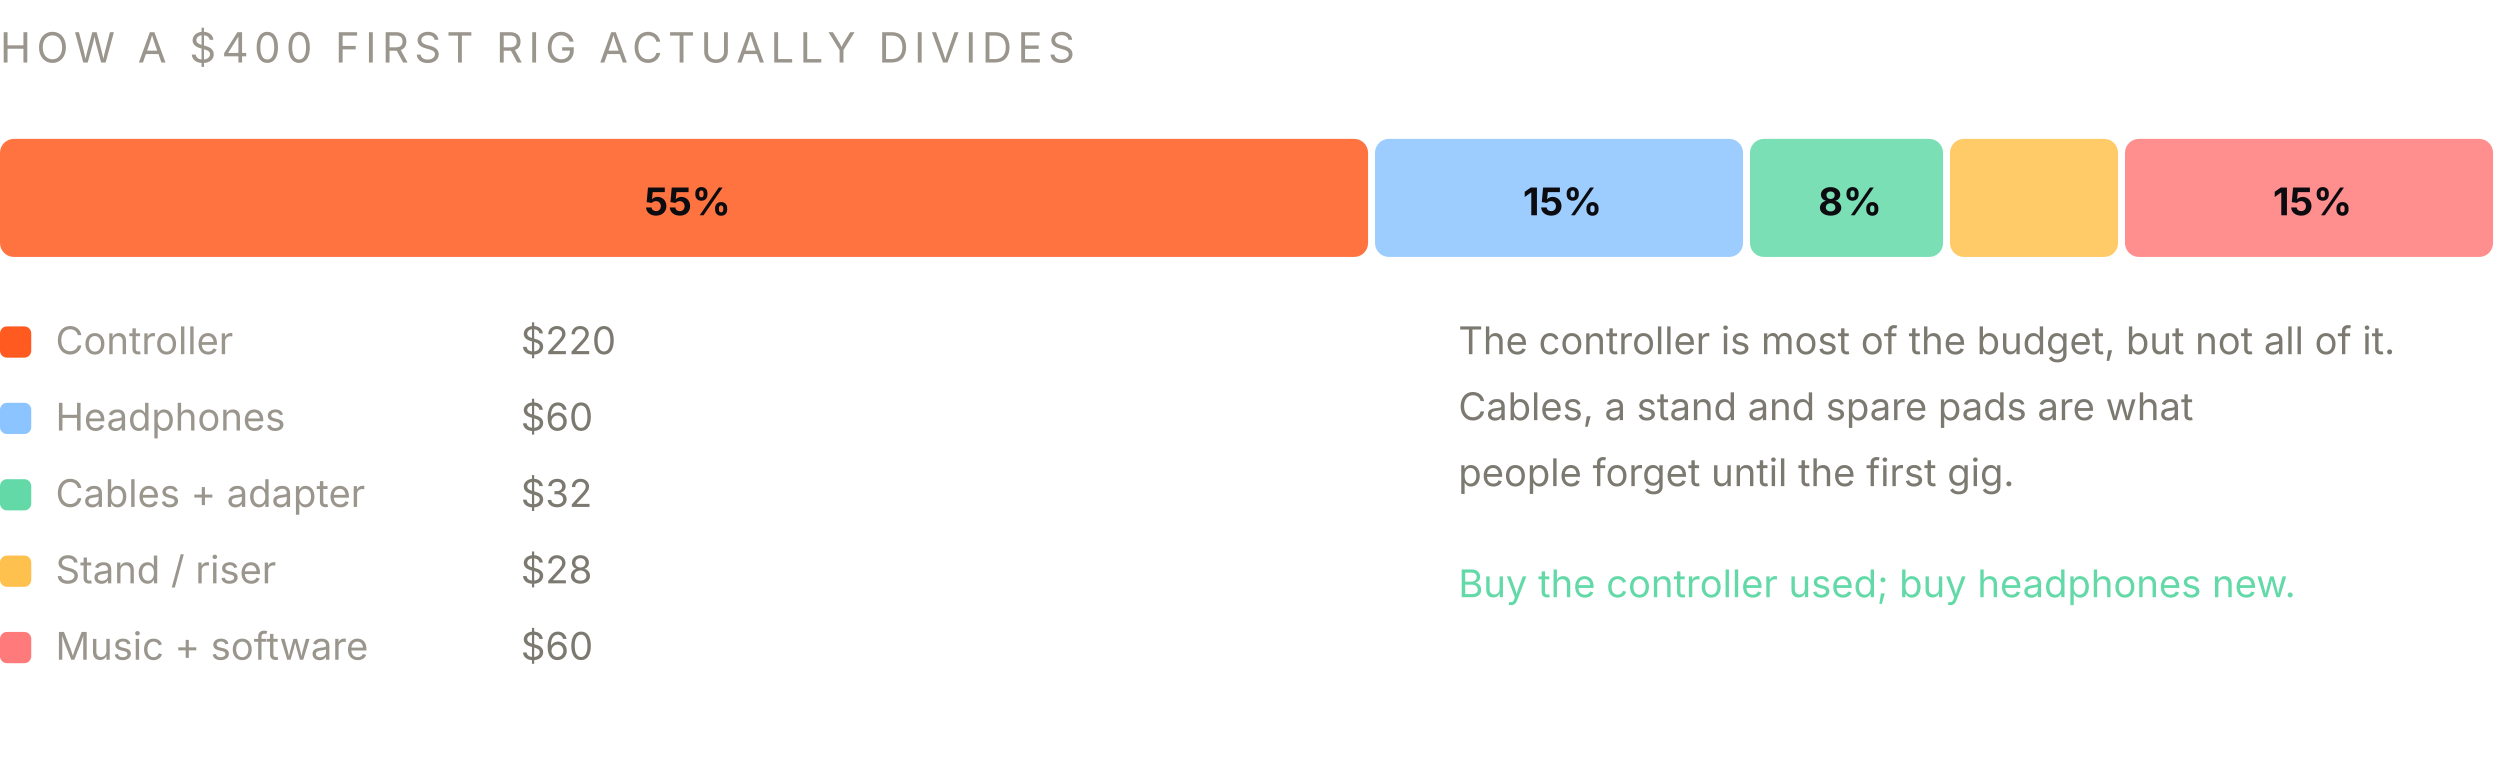
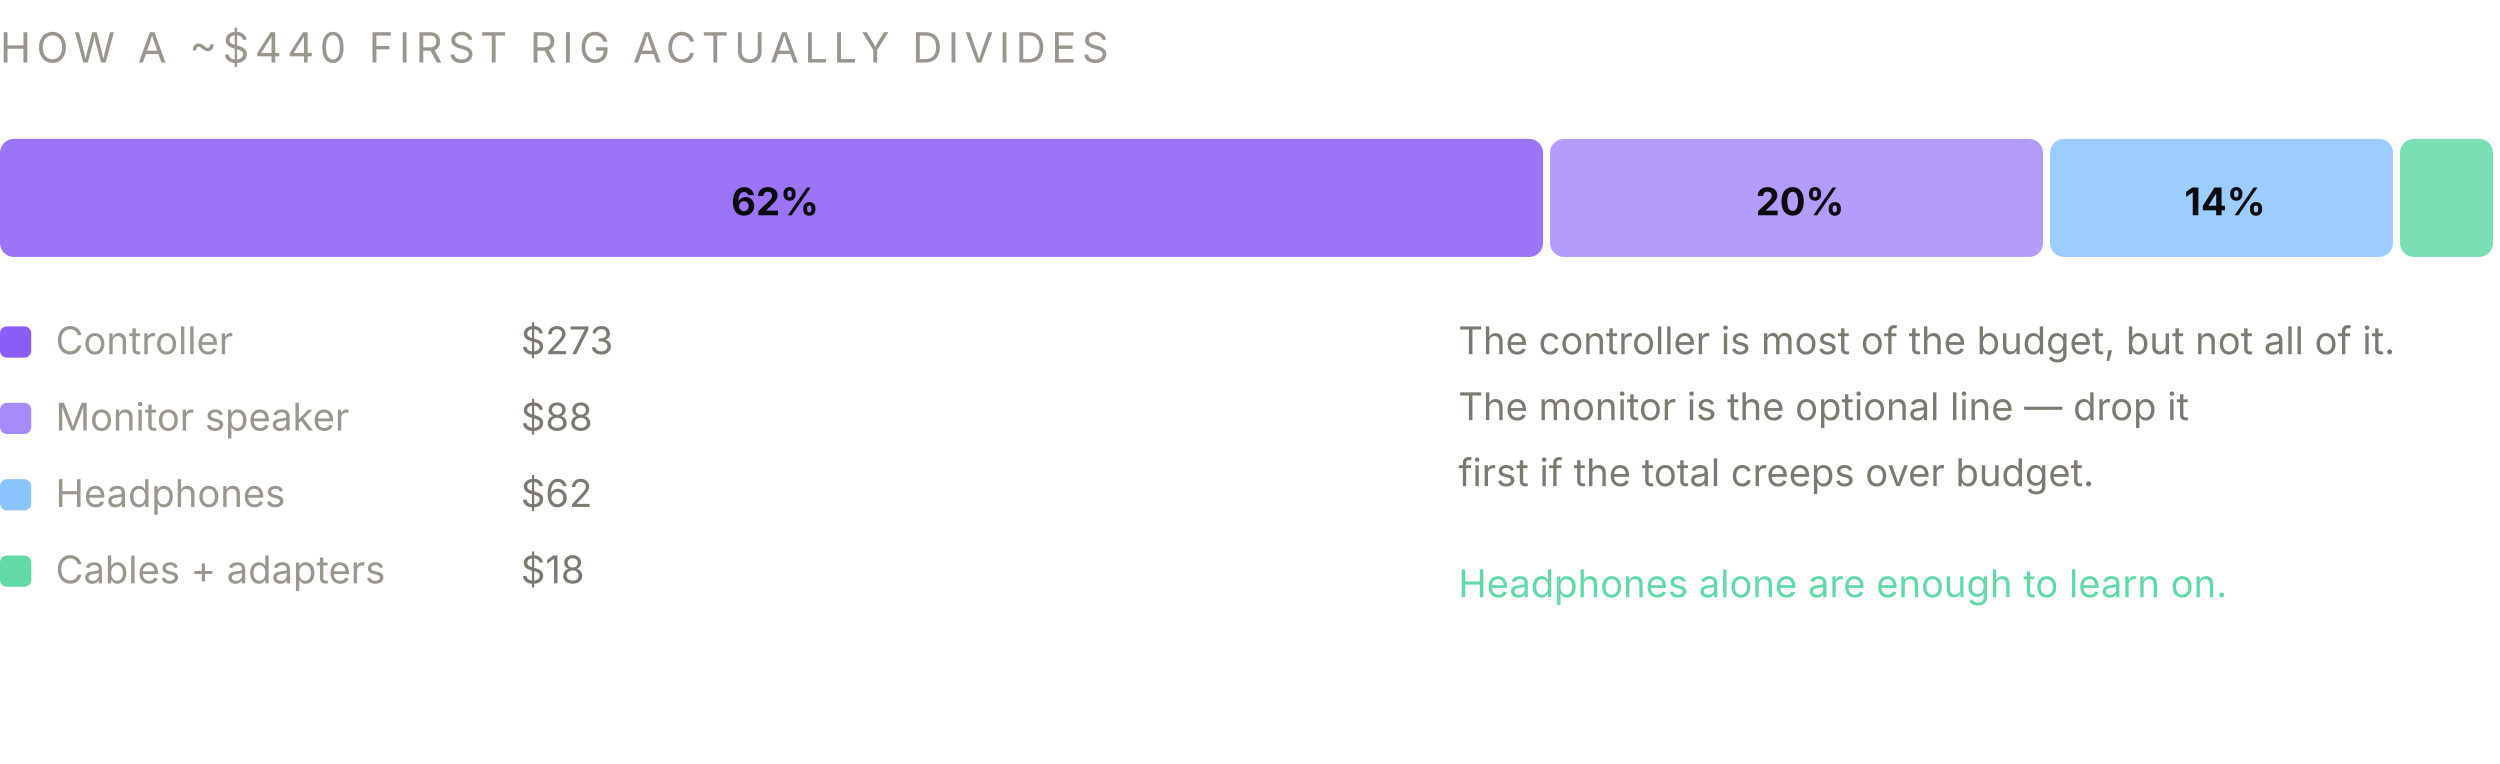
- <svg xmlns="http://www.w3.org/2000/svg" viewBox="0 0 720 220" width="720" height="220" role="img" aria-label="Diagram: budget split for a 400 dollar first DJ rig">
-   <text x="0" y="18" fill="#9a968d" font-size="12" letter-spacing="1.6" font-family="Inter, system-ui, sans-serif">HOW A $400 FIRST RIG ACTUALLY DIVIDES</text>
-   <rect x="0.0" y="40" width="394.0" height="34" rx="4" fill="#ff5a1f" opacity=".85" />
-   <text x="198.0" y="62" text-anchor="middle" fill="#0b0b10" font-size="11" font-weight="700" font-family="Inter, system-ui, sans-serif">55%</text>
-   <rect x="396.0" y="40" width="106.0" height="34" rx="4" fill="#8cc4ff" opacity=".85" />
-   <text x="450.0" y="62" text-anchor="middle" fill="#0b0b10" font-size="11" font-weight="700" font-family="Inter, system-ui, sans-serif">15%</text>
-   <rect x="504.0" y="40" width="55.6" height="34" rx="4" fill="#63d9a8" opacity=".85" />
-   <text x="532.8" y="62" text-anchor="middle" fill="#0b0b10" font-size="11" font-weight="700" font-family="Inter, system-ui, sans-serif">8%</text>
-   <rect x="561.6" y="40" width="48.4" height="34" rx="4" fill="#ffc14d" opacity=".85" />
-   <rect x="612.0" y="40" width="106.0" height="34" rx="4" fill="#ff7a7a" opacity=".85" />
-   <text x="666.0" y="62" text-anchor="middle" fill="#0b0b10" font-size="11" font-weight="700" font-family="Inter, system-ui, sans-serif">15%</text>
-   <rect x="0" y="94" width="9" height="9" rx="2" fill="#ff5a1f" />
+ <svg xmlns="http://www.w3.org/2000/svg" viewBox="0 0 720 220" width="720" height="220" role="img" aria-label="Diagram: budget split for a roughly 440 dollar first DJ rig">
+   <text x="0" y="18" fill="#9a968d" font-size="12" letter-spacing="1.6" font-family="Inter, system-ui, sans-serif">HOW A ~$440 FIRST RIG ACTUALLY DIVIDES</text>
+   <rect x="0.0" y="40" width="444.4" height="34" rx="4" fill="#8b5cf6" opacity=".85" />
+   <text x="223.2" y="62" text-anchor="middle" fill="#0b0b10" font-size="11" font-weight="700" font-family="Inter, system-ui, sans-serif">62%</text>
+   <rect x="446.4" y="40" width="142.0" height="34" rx="4" fill="#a78bfa" opacity=".85" />
+   <text x="518.4" y="62" text-anchor="middle" fill="#0b0b10" font-size="11" font-weight="700" font-family="Inter, system-ui, sans-serif">20%</text>
+   <rect x="590.4" y="40" width="98.8" height="34" rx="4" fill="#8cc4ff" opacity=".85" />
+   <text x="640.8" y="62" text-anchor="middle" fill="#0b0b10" font-size="11" font-weight="700" font-family="Inter, system-ui, sans-serif">14%</text>
+   <rect x="691.2" y="40" width="26.8" height="34" rx="4" fill="#63d9a8" opacity=".85" />
+   <rect x="0" y="94" width="9" height="9" rx="2" fill="#8b5cf6" />
  <text x="16" y="102" fill="#9a968d" font-size="11" font-family="Inter, system-ui, sans-serif">Controller</text>
-   <text x="150" y="102" fill="#7c7970" font-size="11" font-family="Inter, system-ui, sans-serif">$220</text>
-   <rect x="0" y="116" width="9" height="9" rx="2" fill="#8cc4ff" />
-   <text x="16" y="124" fill="#9a968d" font-size="11" font-family="Inter, system-ui, sans-serif">Headphones</text>
-   <text x="150" y="124" fill="#7c7970" font-size="11" font-family="Inter, system-ui, sans-serif">$60</text>
-   <rect x="0" y="138" width="9" height="9" rx="2" fill="#63d9a8" />
-   <text x="16" y="146" fill="#9a968d" font-size="11" font-family="Inter, system-ui, sans-serif">Cables + adapter</text>
-   <text x="150" y="146" fill="#7c7970" font-size="11" font-family="Inter, system-ui, sans-serif">$32</text>
-   <rect x="0" y="160" width="9" height="9" rx="2" fill="#ffc14d" />
-   <text x="16" y="168" fill="#9a968d" font-size="11" font-family="Inter, system-ui, sans-serif">Stand / riser</text>
-   <text x="150" y="168" fill="#7c7970" font-size="11" font-family="Inter, system-ui, sans-serif">$28</text>
-   <rect x="0" y="182" width="9" height="9" rx="2" fill="#ff7a7a" />
-   <text x="16" y="190" fill="#9a968d" font-size="11" font-family="Inter, system-ui, sans-serif">Music + software</text>
-   <text x="150" y="190" fill="#7c7970" font-size="11" font-family="Inter, system-ui, sans-serif">$60</text>
+   <text x="150" y="102" fill="#7c7970" font-size="11" font-family="Inter, system-ui, sans-serif">$273</text>
+   <rect x="0" y="116" width="9" height="9" rx="2" fill="#a78bfa" />
+   <text x="16" y="124" fill="#9a968d" font-size="11" font-family="Inter, system-ui, sans-serif">Monitor speaker</text>
+   <text x="150" y="124" fill="#7c7970" font-size="11" font-family="Inter, system-ui, sans-serif">$88</text>
+   <rect x="0" y="138" width="9" height="9" rx="2" fill="#8cc4ff" />
+   <text x="16" y="146" fill="#9a968d" font-size="11" font-family="Inter, system-ui, sans-serif">Headphones</text>
+   <text x="150" y="146" fill="#7c7970" font-size="11" font-family="Inter, system-ui, sans-serif">$62</text>
+   <rect x="0" y="160" width="9" height="9" rx="2" fill="#63d9a8" />
+   <text x="16" y="168" fill="#9a968d" font-size="11" font-family="Inter, system-ui, sans-serif">Cables + adapters</text>
+   <text x="150" y="168" fill="#7c7970" font-size="11" font-family="Inter, system-ui, sans-serif">$18</text>
  <text x="420" y="102" fill="#7c7970" font-size="11" font-family="Inter, system-ui, sans-serif">The controller is most of the budget, but not all of it.</text>
-   <text x="420" y="121" fill="#7c7970" font-size="11" font-family="Inter, system-ui, sans-serif">Cables, a stand and spare pads are what</text>
-   <text x="420" y="140" fill="#7c7970" font-size="11" font-family="Inter, system-ui, sans-serif">people forget until the first gig.</text>
-   <text x="420" y="172" fill="#63d9a8" font-size="11" font-family="Inter, system-ui, sans-serif">Buy the controller used; buy headphones new.</text>
+   <text x="420" y="121" fill="#7c7970" font-size="11" font-family="Inter, system-ui, sans-serif">The monitor is the optional line — drop it</text>
+   <text x="420" y="140" fill="#7c7970" font-size="11" font-family="Inter, system-ui, sans-serif">first if the total creeps over budget.</text>
+   <text x="420" y="172" fill="#63d9a8" font-size="11" font-family="Inter, system-ui, sans-serif">Headphones alone are enough to learn on.</text>
</svg>
